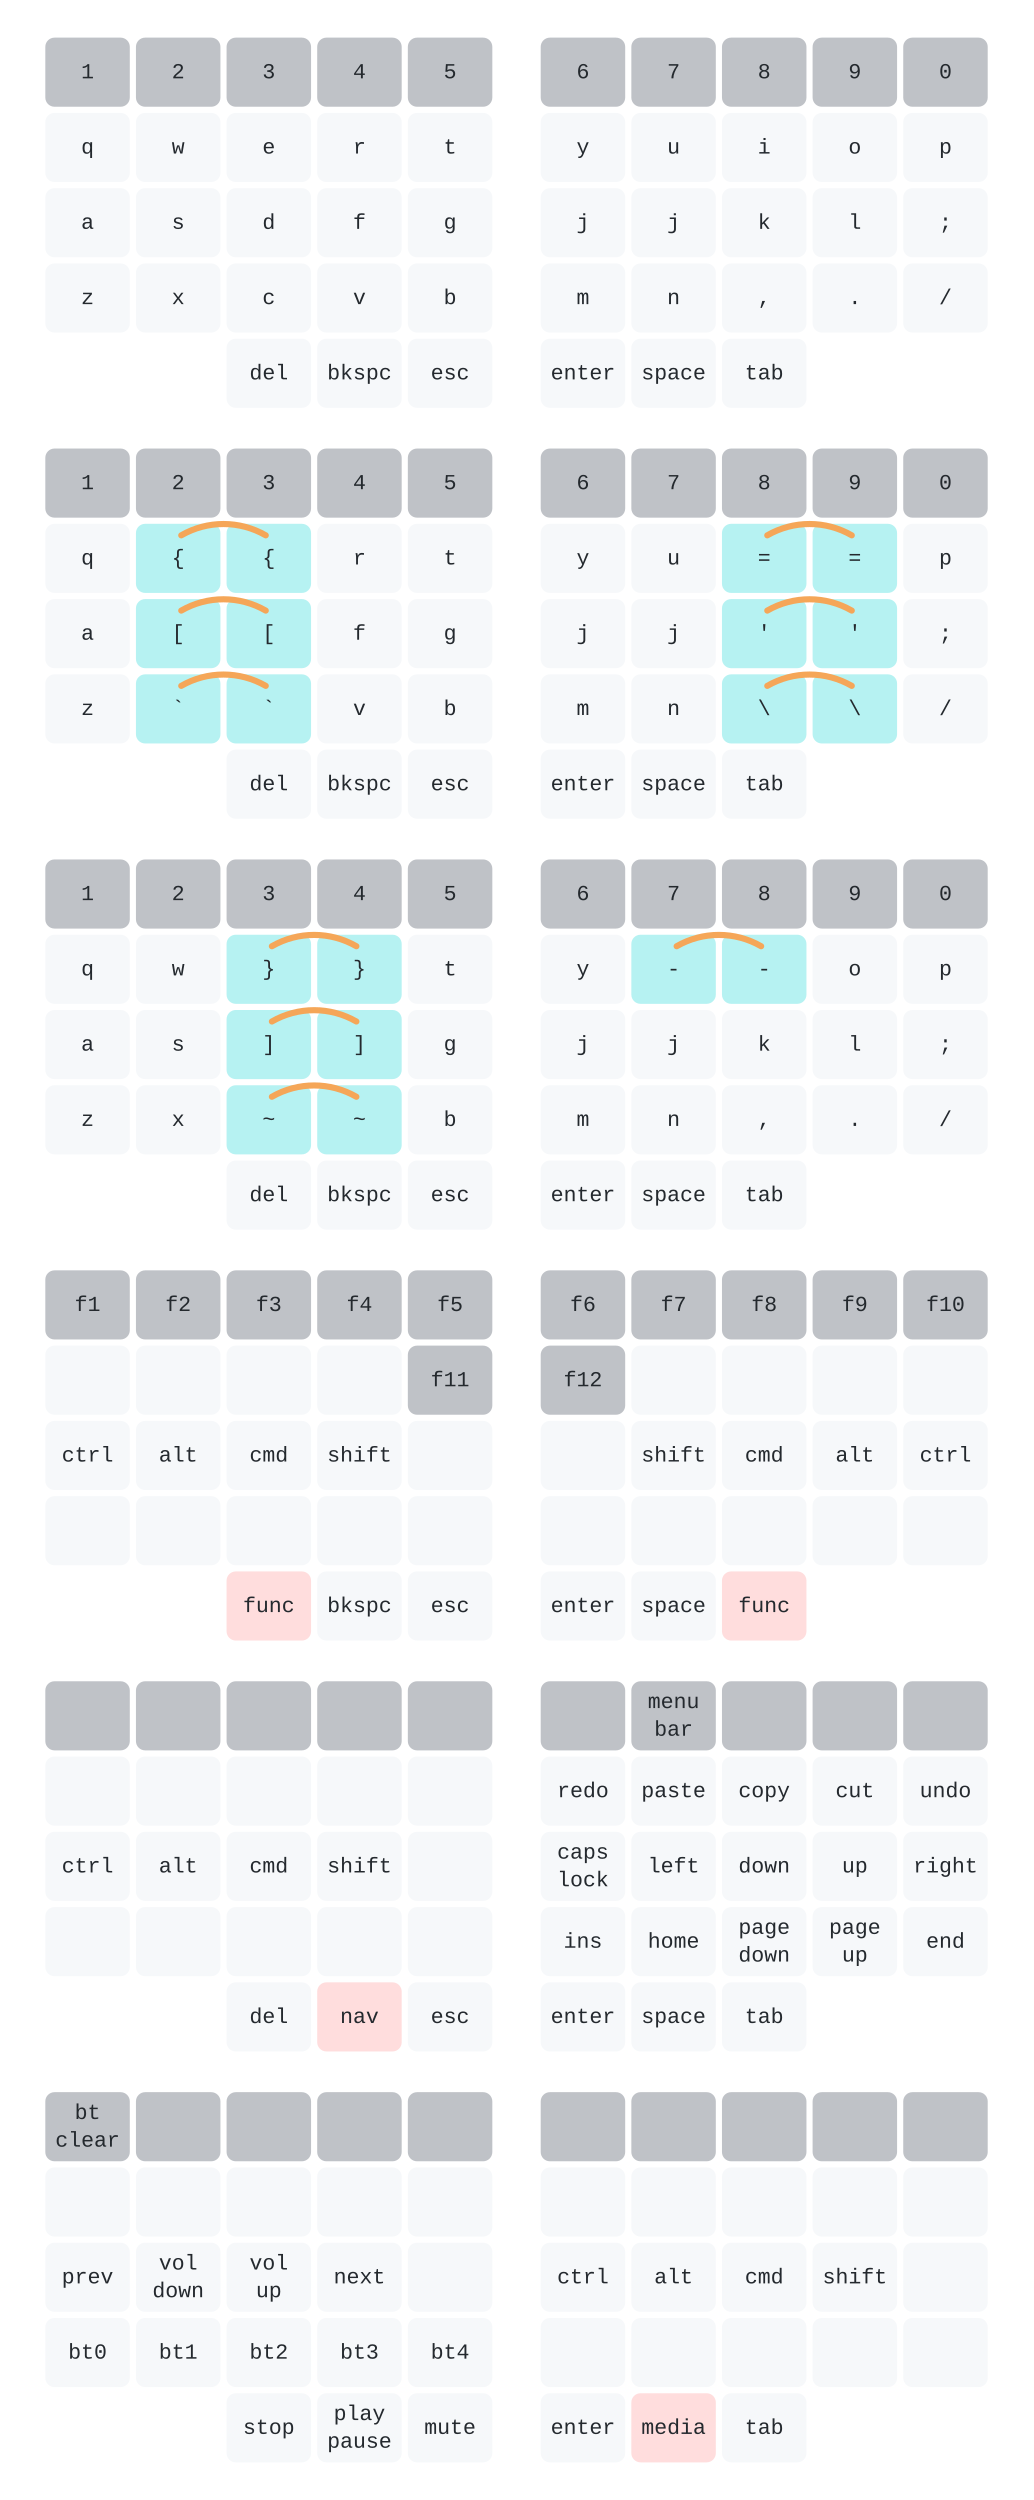
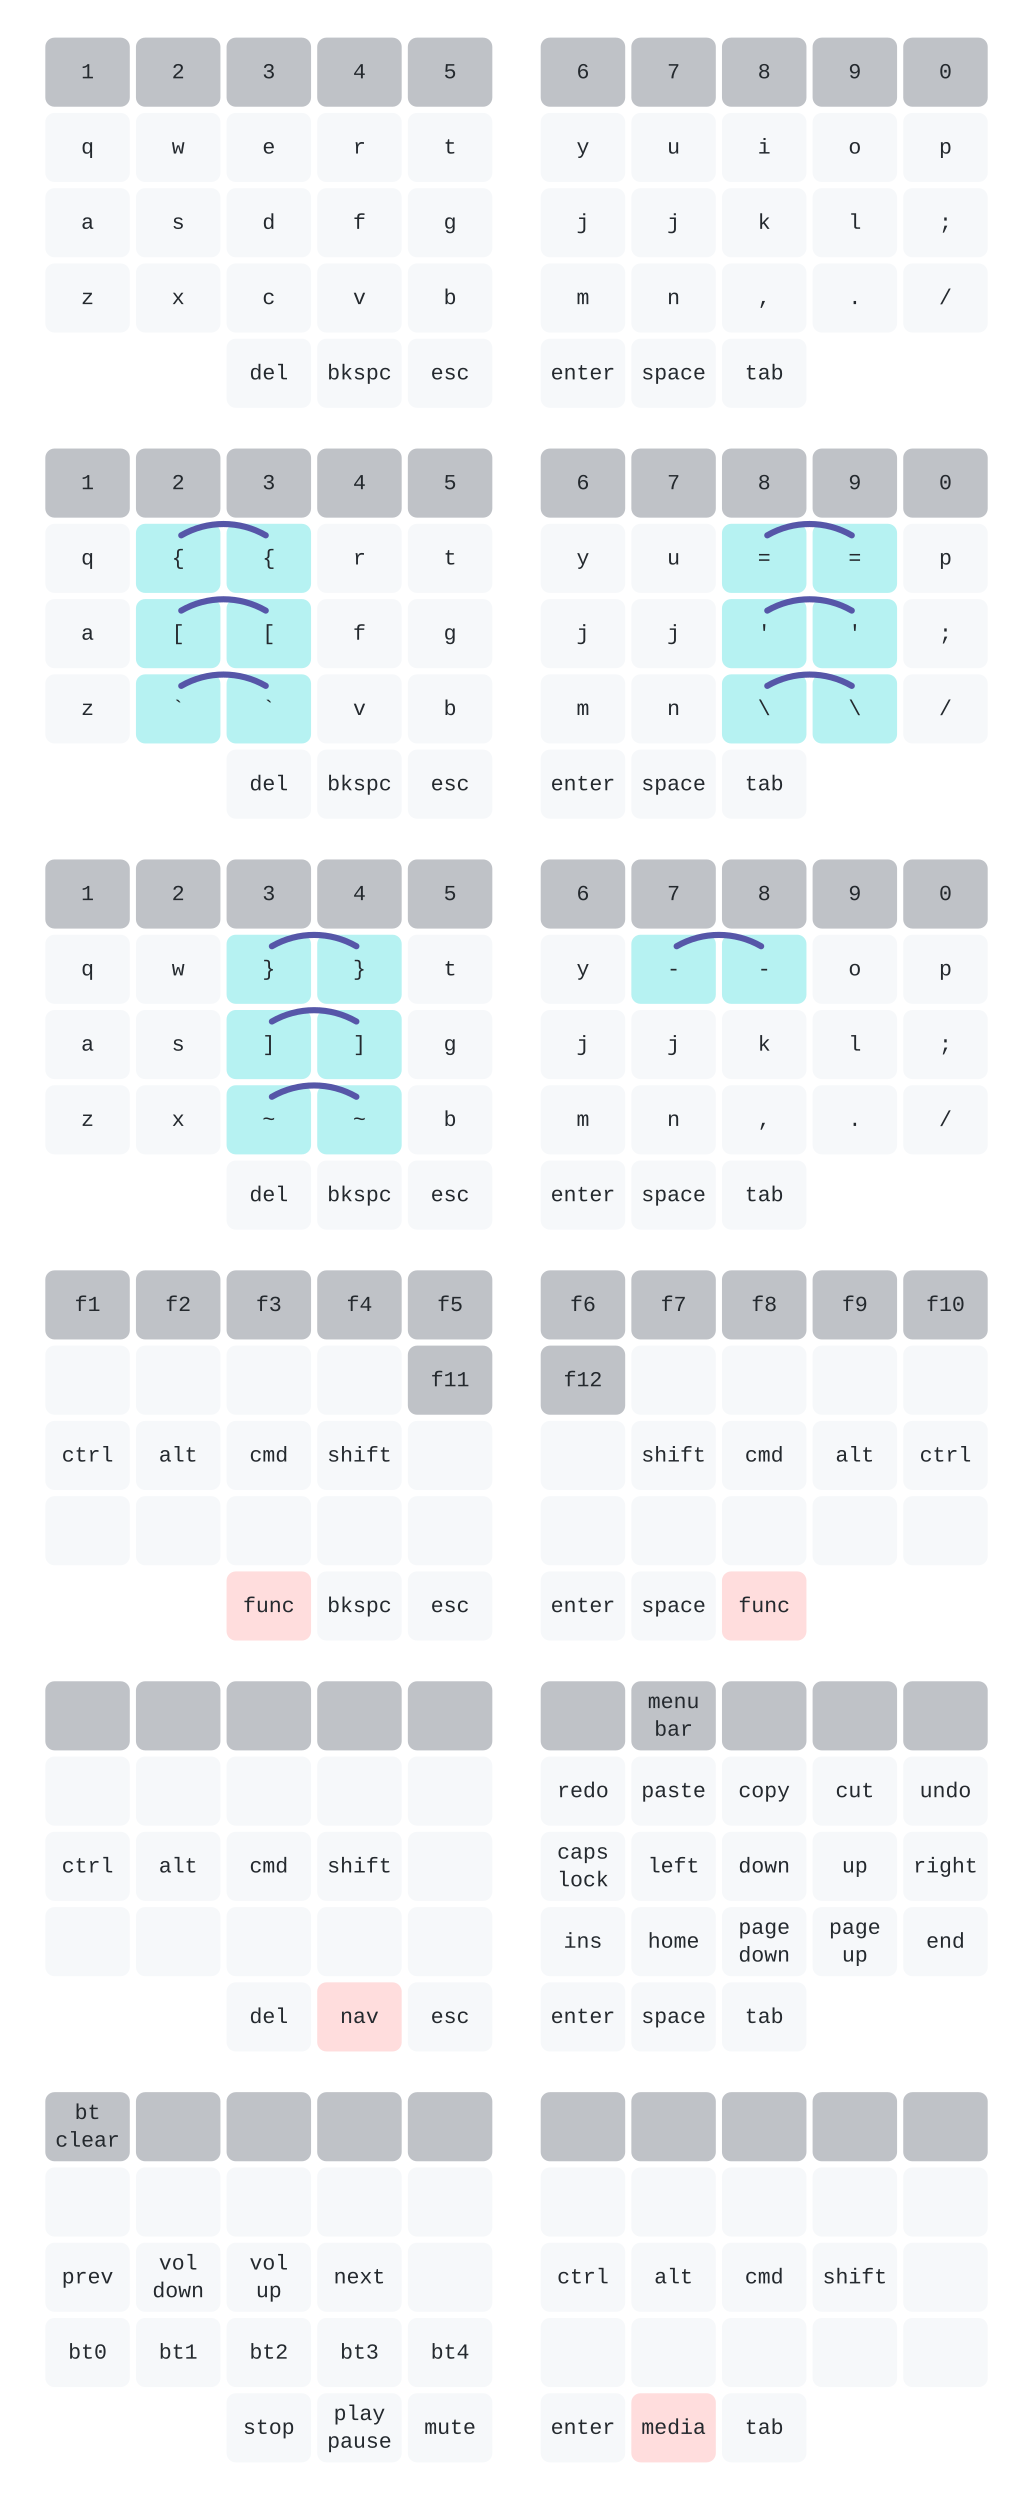
<svg xmlns="http://www.w3.org/2000/svg" width="672.5" height="1627.5" viewBox="0 0 672.5 1627.5">
  <style>
    svg {
        font-family: SFMono-Regular,Consolas,Liberation Mono,Menlo,monospace;
        font-size: 14px;
        font-kerning: normal;
        text-rendering: optimizeLegibility;
        fill: #24292e;
    }

    rect {
        fill: #f6f8fa;
    }

    .held {
        fill: #fdd;
    }

    .combo_hold {
        fill: #fdd;
    }

    .combo {
        fill: #B6F2F2;
    }
    
    .number{
        fill: #bfc2c7
    }
</style>
  <rect rx="6" ry="6" x="29.5" y="24.5" width="55" height="45" class="number" />
  <text text-anchor="middle" dominant-baseline="middle" x="57.0" y="47.0">1</text>
  <rect rx="6" ry="6" x="88.5" y="24.5" width="55" height="45" class="number" />
  <text text-anchor="middle" dominant-baseline="middle" x="116.0" y="47.0">2</text>
  <rect rx="6" ry="6" x="147.5" y="24.5" width="55" height="45" class="number" />
  <text text-anchor="middle" dominant-baseline="middle" x="175.0" y="47.0">3</text>
  <rect rx="6" ry="6" x="206.5" y="24.5" width="55" height="45" class="number" />
  <text text-anchor="middle" dominant-baseline="middle" x="234.0" y="47.0">4</text>
  <rect rx="6" ry="6" x="265.5" y="24.5" width="55" height="45" class="number" />
  <text text-anchor="middle" dominant-baseline="middle" x="293.0" y="47.0">5</text>
  <rect rx="6" ry="6" x="29.5" y="73.5" width="55" height="45" class="" />
  <text text-anchor="middle" dominant-baseline="middle" x="57.0" y="96.0">q</text>
  <rect rx="6" ry="6" x="88.5" y="73.5" width="55" height="45" class="" />
  <text text-anchor="middle" dominant-baseline="middle" x="116.0" y="96.0">w</text>
  <rect rx="6" ry="6" x="147.5" y="73.5" width="55" height="45" class="" />
  <text text-anchor="middle" dominant-baseline="middle" x="175.0" y="96.0">e</text>
  <rect rx="6" ry="6" x="206.5" y="73.5" width="55" height="45" class="" />
  <text text-anchor="middle" dominant-baseline="middle" x="234.0" y="96.0">r</text>
  <rect rx="6" ry="6" x="265.5" y="73.5" width="55" height="45" class="" />
  <text text-anchor="middle" dominant-baseline="middle" x="293.0" y="96.0">t</text>
  <rect rx="6" ry="6" x="29.5" y="122.5" width="55" height="45" class="" />
  <text text-anchor="middle" dominant-baseline="middle" x="57.0" y="145.0">a</text>
  <rect rx="6" ry="6" x="88.5" y="122.5" width="55" height="45" class="" />
  <text text-anchor="middle" dominant-baseline="middle" x="116.0" y="145.0">s</text>
  <rect rx="6" ry="6" x="147.5" y="122.5" width="55" height="45" class="" />
  <text text-anchor="middle" dominant-baseline="middle" x="175.0" y="145.0">d</text>
  <rect rx="6" ry="6" x="206.5" y="122.5" width="55" height="45" class="" />
  <text text-anchor="middle" dominant-baseline="middle" x="234.0" y="145.0">f</text>
  <rect rx="6" ry="6" x="265.5" y="122.5" width="55" height="45" class="" />
  <text text-anchor="middle" dominant-baseline="middle" x="293.0" y="145.0">g</text>
  <rect rx="6" ry="6" x="29.5" y="171.5" width="55" height="45" class="" />
  <text text-anchor="middle" dominant-baseline="middle" x="57.0" y="194.0">z</text>
  <rect rx="6" ry="6" x="88.5" y="171.5" width="55" height="45" class="" />
  <text text-anchor="middle" dominant-baseline="middle" x="116.0" y="194.0">x</text>
  <rect rx="6" ry="6" x="147.5" y="171.5" width="55" height="45" class="" />
  <text text-anchor="middle" dominant-baseline="middle" x="175.0" y="194.0">c</text>
  <rect rx="6" ry="6" x="206.5" y="171.5" width="55" height="45" class="" />
  <text text-anchor="middle" dominant-baseline="middle" x="234.0" y="194.0">v</text>
  <rect rx="6" ry="6" x="265.5" y="171.5" width="55" height="45" class="" />
  <text text-anchor="middle" dominant-baseline="middle" x="293.0" y="194.0">b</text>
  <rect rx="6" ry="6" x="352.0" y="24.5" width="55" height="45" class="number" />
  <text text-anchor="middle" dominant-baseline="middle" x="379.5" y="47.0">6</text>
  <rect rx="6" ry="6" x="411.0" y="24.5" width="55" height="45" class="number" />
  <text text-anchor="middle" dominant-baseline="middle" x="438.5" y="47.0">7</text>
  <rect rx="6" ry="6" x="470.0" y="24.5" width="55" height="45" class="number" />
  <text text-anchor="middle" dominant-baseline="middle" x="497.5" y="47.0">8</text>
  <rect rx="6" ry="6" x="529.0" y="24.5" width="55" height="45" class="number" />
  <text text-anchor="middle" dominant-baseline="middle" x="556.5" y="47.0">9</text>
  <rect rx="6" ry="6" x="588.0" y="24.5" width="55" height="45" class="number" />
  <text text-anchor="middle" dominant-baseline="middle" x="615.5" y="47.0">0</text>
  <rect rx="6" ry="6" x="352.0" y="73.5" width="55" height="45" class="" />
  <text text-anchor="middle" dominant-baseline="middle" x="379.5" y="96.0">y</text>
  <rect rx="6" ry="6" x="411.0" y="73.5" width="55" height="45" class="" />
  <text text-anchor="middle" dominant-baseline="middle" x="438.5" y="96.0">u</text>
  <rect rx="6" ry="6" x="470.0" y="73.5" width="55" height="45" class="" />
  <text text-anchor="middle" dominant-baseline="middle" x="497.5" y="96.0">i</text>
  <rect rx="6" ry="6" x="529.0" y="73.5" width="55" height="45" class="" />
  <text text-anchor="middle" dominant-baseline="middle" x="556.5" y="96.0">o</text>
  <rect rx="6" ry="6" x="588.0" y="73.5" width="55" height="45" class="" />
  <text text-anchor="middle" dominant-baseline="middle" x="615.5" y="96.0">p</text>
  <rect rx="6" ry="6" x="352.0" y="122.5" width="55" height="45" class="" />
  <text text-anchor="middle" dominant-baseline="middle" x="379.5" y="145.0">j</text>
  <rect rx="6" ry="6" x="411.0" y="122.5" width="55" height="45" class="" />
  <text text-anchor="middle" dominant-baseline="middle" x="438.5" y="145.0">j</text>
  <rect rx="6" ry="6" x="470.0" y="122.5" width="55" height="45" class="" />
  <text text-anchor="middle" dominant-baseline="middle" x="497.5" y="145.0">k</text>
  <rect rx="6" ry="6" x="529.0" y="122.5" width="55" height="45" class="" />
  <text text-anchor="middle" dominant-baseline="middle" x="556.5" y="145.0">l</text>
  <rect rx="6" ry="6" x="588.0" y="122.5" width="55" height="45" class="" />
  <text text-anchor="middle" dominant-baseline="middle" x="615.5" y="145.0">;</text>
  <rect rx="6" ry="6" x="352.0" y="171.5" width="55" height="45" class="" />
  <text text-anchor="middle" dominant-baseline="middle" x="379.5" y="194.0">m</text>
  <rect rx="6" ry="6" x="411.0" y="171.5" width="55" height="45" class="" />
  <text text-anchor="middle" dominant-baseline="middle" x="438.5" y="194.0">n</text>
  <rect rx="6" ry="6" x="470.0" y="171.5" width="55" height="45" class="" />
  <text text-anchor="middle" dominant-baseline="middle" x="497.5" y="194.0">,</text>
  <rect rx="6" ry="6" x="529.0" y="171.5" width="55" height="45" class="" />
  <text text-anchor="middle" dominant-baseline="middle" x="556.5" y="194.0">.</text>
  <rect rx="6" ry="6" x="588.0" y="171.5" width="55" height="45" class="" />
  <text text-anchor="middle" dominant-baseline="middle" x="615.5" y="194.0">/</text>
  <rect rx="6" ry="6" x="147.5" y="220.5" width="55" height="45" class="" />
  <text text-anchor="middle" dominant-baseline="middle" x="175.0" y="243.0">del</text>
  <rect rx="6" ry="6" x="206.5" y="220.5" width="55" height="45" class="" />
  <text text-anchor="middle" dominant-baseline="middle" x="234.0" y="243.0">bkspc</text>
  <rect rx="6" ry="6" x="265.5" y="220.5" width="55" height="45" class="" />
  <text text-anchor="middle" dominant-baseline="middle" x="293.0" y="243.0">esc</text>
  <rect rx="6" ry="6" x="352.0" y="220.5" width="55" height="45" class="" />
  <text text-anchor="middle" dominant-baseline="middle" x="379.5" y="243.0">enter</text>
  <rect rx="6" ry="6" x="411.0" y="220.5" width="55" height="45" class="" />
  <text text-anchor="middle" dominant-baseline="middle" x="438.5" y="243.0">space</text>
  <rect rx="6" ry="6" x="470.0" y="220.5" width="55" height="45" class="" />
  <text text-anchor="middle" dominant-baseline="middle" x="497.5" y="243.0">tab</text>
  <rect rx="6" ry="6" x="29.5" y="292.0" width="55" height="45" class="number" />
  <text text-anchor="middle" dominant-baseline="middle" x="57.0" y="314.5">1</text>
  <rect rx="6" ry="6" x="88.5" y="292.0" width="55" height="45" class="number" />
  <text text-anchor="middle" dominant-baseline="middle" x="116.0" y="314.5">2</text>
  <rect rx="6" ry="6" x="147.5" y="292.0" width="55" height="45" class="number" />
  <text text-anchor="middle" dominant-baseline="middle" x="175.0" y="314.5">3</text>
  <rect rx="6" ry="6" x="206.5" y="292.0" width="55" height="45" class="number" />
  <text text-anchor="middle" dominant-baseline="middle" x="234.0" y="314.5">4</text>
  <rect rx="6" ry="6" x="265.5" y="292.0" width="55" height="45" class="number" />
  <text text-anchor="middle" dominant-baseline="middle" x="293.0" y="314.5">5</text>
  <rect rx="6" ry="6" x="29.5" y="341.0" width="55" height="45" class="" />
  <text text-anchor="middle" dominant-baseline="middle" x="57.0" y="363.5">q</text>
  <rect rx="6" ry="6" x="88.5" y="341.0" width="55" height="45" class="combo" />
  <text text-anchor="middle" dominant-baseline="middle" x="116.0" y="363.5">{</text>
  <rect rx="6" ry="6" x="147.5" y="341.0" width="55" height="45" class="combo" />
  <text text-anchor="middle" dominant-baseline="middle" x="175.0" y="363.5">{</text>
-   <path fill="none" stroke="#f5a658" stroke-width="4" stroke-linecap="round" d="M173.0,348.5 A55,55 0,0,0 118.0,348.5" />
+   <path fill="none" stroke="#5656A8" stroke-width="4" stroke-linecap="round" d="M173.0,348.5 A55,55 0,0,0 118.0,348.5" />
  <rect rx="6" ry="6" x="206.5" y="341.0" width="55" height="45" class="" />
  <text text-anchor="middle" dominant-baseline="middle" x="234.0" y="363.5">r</text>
  <rect rx="6" ry="6" x="265.5" y="341.0" width="55" height="45" class="" />
  <text text-anchor="middle" dominant-baseline="middle" x="293.0" y="363.5">t</text>
  <rect rx="6" ry="6" x="29.5" y="390.0" width="55" height="45" class="" />
  <text text-anchor="middle" dominant-baseline="middle" x="57.0" y="412.5">a</text>
  <rect rx="6" ry="6" x="88.5" y="390.0" width="55" height="45" class="combo" />
  <text text-anchor="middle" dominant-baseline="middle" x="116.0" y="412.5">[</text>
  <rect rx="6" ry="6" x="147.5" y="390.0" width="55" height="45" class="combo" />
  <text text-anchor="middle" dominant-baseline="middle" x="175.0" y="412.5">[</text>
-   <path fill="none" stroke="#f5a658" stroke-width="4" stroke-linecap="round" d="M173.0,397.5 A55,55 0,0,0 118.0,397.5" />
+   <path fill="none" stroke="#5656A8" stroke-width="4" stroke-linecap="round" d="M173.0,397.5 A55,55 0,0,0 118.0,397.5" />
  <rect rx="6" ry="6" x="206.5" y="390.0" width="55" height="45" class="" />
  <text text-anchor="middle" dominant-baseline="middle" x="234.0" y="412.5">f</text>
  <rect rx="6" ry="6" x="265.5" y="390.0" width="55" height="45" class="" />
  <text text-anchor="middle" dominant-baseline="middle" x="293.0" y="412.5">g</text>
  <rect rx="6" ry="6" x="29.5" y="439.0" width="55" height="45" class="" />
  <text text-anchor="middle" dominant-baseline="middle" x="57.0" y="461.5">z</text>
  <rect rx="6" ry="6" x="88.5" y="439.0" width="55" height="45" class="combo" />
  <text text-anchor="middle" dominant-baseline="middle" x="116.0" y="461.5">`</text>
  <rect rx="6" ry="6" x="147.5" y="439.0" width="55" height="45" class="combo" />
  <text text-anchor="middle" dominant-baseline="middle" x="175.0" y="461.5">`</text>
-   <path fill="none" stroke="#f5a658" stroke-width="4" stroke-linecap="round" d="M173.0,446.5 A55,55 0,0,0 118.0,446.5" />
+   <path fill="none" stroke="#5656A8" stroke-width="4" stroke-linecap="round" d="M173.0,446.5 A55,55 0,0,0 118.0,446.5" />
  <rect rx="6" ry="6" x="206.5" y="439.0" width="55" height="45" class="" />
  <text text-anchor="middle" dominant-baseline="middle" x="234.0" y="461.5">v</text>
  <rect rx="6" ry="6" x="265.5" y="439.0" width="55" height="45" class="" />
  <text text-anchor="middle" dominant-baseline="middle" x="293.0" y="461.5">b</text>
  <rect rx="6" ry="6" x="352.0" y="292.0" width="55" height="45" class="number" />
  <text text-anchor="middle" dominant-baseline="middle" x="379.5" y="314.5">6</text>
  <rect rx="6" ry="6" x="411.0" y="292.0" width="55" height="45" class="number" />
  <text text-anchor="middle" dominant-baseline="middle" x="438.5" y="314.5">7</text>
  <rect rx="6" ry="6" x="470.0" y="292.0" width="55" height="45" class="number" />
  <text text-anchor="middle" dominant-baseline="middle" x="497.5" y="314.5">8</text>
  <rect rx="6" ry="6" x="529.0" y="292.0" width="55" height="45" class="number" />
  <text text-anchor="middle" dominant-baseline="middle" x="556.5" y="314.5">9</text>
  <rect rx="6" ry="6" x="588.0" y="292.0" width="55" height="45" class="number" />
  <text text-anchor="middle" dominant-baseline="middle" x="615.5" y="314.5">0</text>
  <rect rx="6" ry="6" x="352.0" y="341.0" width="55" height="45" class="" />
  <text text-anchor="middle" dominant-baseline="middle" x="379.5" y="363.5">y</text>
  <rect rx="6" ry="6" x="411.0" y="341.0" width="55" height="45" class="" />
  <text text-anchor="middle" dominant-baseline="middle" x="438.5" y="363.5">u</text>
  <rect rx="6" ry="6" x="470.0" y="341.0" width="55" height="45" class="combo" />
  <text text-anchor="middle" dominant-baseline="middle" x="497.5" y="363.5">=</text>
  <rect rx="6" ry="6" x="529.0" y="341.0" width="55" height="45" class="combo" />
  <text text-anchor="middle" dominant-baseline="middle" x="556.5" y="363.5">=</text>
-   <path fill="none" stroke="#f5a658" stroke-width="4" stroke-linecap="round" d="M554.5,348.5 A55,55 0,0,0 499.5,348.5" />
+   <path fill="none" stroke="#5656A8" stroke-width="4" stroke-linecap="round" d="M554.5,348.5 A55,55 0,0,0 499.5,348.5" />
  <rect rx="6" ry="6" x="588.0" y="341.0" width="55" height="45" class="" />
  <text text-anchor="middle" dominant-baseline="middle" x="615.5" y="363.5">p</text>
  <rect rx="6" ry="6" x="352.0" y="390.0" width="55" height="45" class="" />
  <text text-anchor="middle" dominant-baseline="middle" x="379.5" y="412.5">j</text>
  <rect rx="6" ry="6" x="411.0" y="390.0" width="55" height="45" class="" />
  <text text-anchor="middle" dominant-baseline="middle" x="438.5" y="412.5">j</text>
  <rect rx="6" ry="6" x="470.0" y="390.0" width="55" height="45" class="combo" />
  <text text-anchor="middle" dominant-baseline="middle" x="497.5" y="412.5">'</text>
  <rect rx="6" ry="6" x="529.0" y="390.0" width="55" height="45" class="combo" />
  <text text-anchor="middle" dominant-baseline="middle" x="556.5" y="412.5">'</text>
-   <path fill="none" stroke="#f5a658" stroke-width="4" stroke-linecap="round" d="M554.5,397.5 A55,55 0,0,0 499.5,397.5" />
+   <path fill="none" stroke="#5656A8" stroke-width="4" stroke-linecap="round" d="M554.5,397.5 A55,55 0,0,0 499.5,397.5" />
  <rect rx="6" ry="6" x="588.0" y="390.0" width="55" height="45" class="" />
  <text text-anchor="middle" dominant-baseline="middle" x="615.5" y="412.5">;</text>
  <rect rx="6" ry="6" x="352.0" y="439.0" width="55" height="45" class="" />
  <text text-anchor="middle" dominant-baseline="middle" x="379.5" y="461.5">m</text>
  <rect rx="6" ry="6" x="411.0" y="439.0" width="55" height="45" class="" />
  <text text-anchor="middle" dominant-baseline="middle" x="438.5" y="461.5">n</text>
  <rect rx="6" ry="6" x="470.0" y="439.0" width="55" height="45" class="combo" />
  <text text-anchor="middle" dominant-baseline="middle" x="497.5" y="461.5">\</text>
  <rect rx="6" ry="6" x="529.0" y="439.0" width="55" height="45" class="combo" />
  <text text-anchor="middle" dominant-baseline="middle" x="556.5" y="461.5">\</text>
-   <path fill="none" stroke="#f5a658" stroke-width="4" stroke-linecap="round" d="M554.5,446.5 A55,55 0,0,0 499.5,446.5" />
+   <path fill="none" stroke="#5656A8" stroke-width="4" stroke-linecap="round" d="M554.5,446.5 A55,55 0,0,0 499.5,446.5" />
  <rect rx="6" ry="6" x="588.0" y="439.0" width="55" height="45" class="" />
  <text text-anchor="middle" dominant-baseline="middle" x="615.5" y="461.5">/</text>
  <rect rx="6" ry="6" x="147.5" y="488.0" width="55" height="45" class="" />
  <text text-anchor="middle" dominant-baseline="middle" x="175.0" y="510.5">del</text>
  <rect rx="6" ry="6" x="206.5" y="488.0" width="55" height="45" class="" />
  <text text-anchor="middle" dominant-baseline="middle" x="234.0" y="510.5">bkspc</text>
  <rect rx="6" ry="6" x="265.5" y="488.0" width="55" height="45" class="" />
  <text text-anchor="middle" dominant-baseline="middle" x="293.0" y="510.5">esc</text>
  <rect rx="6" ry="6" x="352.0" y="488.0" width="55" height="45" class="" />
  <text text-anchor="middle" dominant-baseline="middle" x="379.5" y="510.5">enter</text>
  <rect rx="6" ry="6" x="411.0" y="488.0" width="55" height="45" class="" />
  <text text-anchor="middle" dominant-baseline="middle" x="438.5" y="510.5">space</text>
  <rect rx="6" ry="6" x="470.0" y="488.0" width="55" height="45" class="" />
  <text text-anchor="middle" dominant-baseline="middle" x="497.5" y="510.5">tab</text>
  <rect rx="6" ry="6" x="29.5" y="559.5" width="55" height="45" class="number" />
  <text text-anchor="middle" dominant-baseline="middle" x="57.0" y="582.0">1</text>
  <rect rx="6" ry="6" x="88.5" y="559.5" width="55" height="45" class="number" />
  <text text-anchor="middle" dominant-baseline="middle" x="116.0" y="582.0">2</text>
  <rect rx="6" ry="6" x="147.5" y="559.5" width="55" height="45" class="number" />
  <text text-anchor="middle" dominant-baseline="middle" x="175.0" y="582.0">3</text>
  <rect rx="6" ry="6" x="206.5" y="559.5" width="55" height="45" class="number" />
  <text text-anchor="middle" dominant-baseline="middle" x="234.0" y="582.0">4</text>
  <rect rx="6" ry="6" x="265.5" y="559.5" width="55" height="45" class="number" />
  <text text-anchor="middle" dominant-baseline="middle" x="293.0" y="582.0">5</text>
  <rect rx="6" ry="6" x="29.5" y="608.5" width="55" height="45" class="" />
  <text text-anchor="middle" dominant-baseline="middle" x="57.0" y="631.0">q</text>
  <rect rx="6" ry="6" x="88.5" y="608.5" width="55" height="45" class="" />
  <text text-anchor="middle" dominant-baseline="middle" x="116.0" y="631.0">w</text>
  <rect rx="6" ry="6" x="147.5" y="608.5" width="55" height="45" class="combo" />
  <text text-anchor="middle" dominant-baseline="middle" x="175.0" y="631.0">}</text>
  <rect rx="6" ry="6" x="206.5" y="608.5" width="55" height="45" class="combo" />
  <text text-anchor="middle" dominant-baseline="middle" x="234.0" y="631.0">}</text>
-   <path fill="none" stroke="#f5a658" stroke-width="4" stroke-linecap="round" d="M232.0,616.0 A55,55 0,0,0 177.0,616.0" />
+   <path fill="none" stroke="#5656A8" stroke-width="4" stroke-linecap="round" d="M232.0,616.0 A55,55 0,0,0 177.0,616.0" />
  <rect rx="6" ry="6" x="265.5" y="608.5" width="55" height="45" class="" />
  <text text-anchor="middle" dominant-baseline="middle" x="293.0" y="631.0">t</text>
  <rect rx="6" ry="6" x="29.5" y="657.5" width="55" height="45" class="" />
  <text text-anchor="middle" dominant-baseline="middle" x="57.0" y="680.0">a</text>
  <rect rx="6" ry="6" x="88.5" y="657.5" width="55" height="45" class="" />
  <text text-anchor="middle" dominant-baseline="middle" x="116.0" y="680.0">s</text>
  <rect rx="6" ry="6" x="147.5" y="657.5" width="55" height="45" class="combo" />
  <text text-anchor="middle" dominant-baseline="middle" x="175.0" y="680.0">]</text>
  <rect rx="6" ry="6" x="206.5" y="657.5" width="55" height="45" class="combo" />
  <text text-anchor="middle" dominant-baseline="middle" x="234.0" y="680.0">]</text>
-   <path fill="none" stroke="#f5a658" stroke-width="4" stroke-linecap="round" d="M232.0,665.0 A55,55 0,0,0 177.0,665.0" />
+   <path fill="none" stroke="#5656A8" stroke-width="4" stroke-linecap="round" d="M232.0,665.0 A55,55 0,0,0 177.0,665.0" />
  <rect rx="6" ry="6" x="265.5" y="657.5" width="55" height="45" class="" />
  <text text-anchor="middle" dominant-baseline="middle" x="293.0" y="680.0">g</text>
  <rect rx="6" ry="6" x="29.5" y="706.5" width="55" height="45" class="" />
  <text text-anchor="middle" dominant-baseline="middle" x="57.0" y="729.0">z</text>
  <rect rx="6" ry="6" x="88.5" y="706.5" width="55" height="45" class="" />
  <text text-anchor="middle" dominant-baseline="middle" x="116.0" y="729.0">x</text>
  <rect rx="6" ry="6" x="147.5" y="706.5" width="55" height="45" class="combo" />
  <text text-anchor="middle" dominant-baseline="middle" x="175.0" y="729.0">~</text>
  <rect rx="6" ry="6" x="206.5" y="706.5" width="55" height="45" class="combo" />
  <text text-anchor="middle" dominant-baseline="middle" x="234.0" y="729.0">~</text>
-   <path fill="none" stroke="#f5a658" stroke-width="4" stroke-linecap="round" d="M232.0,714.0 A55,55 0,0,0 177.0,714.0" />
+   <path fill="none" stroke="#5656A8" stroke-width="4" stroke-linecap="round" d="M232.0,714.0 A55,55 0,0,0 177.0,714.0" />
  <rect rx="6" ry="6" x="265.5" y="706.5" width="55" height="45" class="" />
  <text text-anchor="middle" dominant-baseline="middle" x="293.0" y="729.0">b</text>
  <rect rx="6" ry="6" x="352.0" y="559.5" width="55" height="45" class="number" />
  <text text-anchor="middle" dominant-baseline="middle" x="379.5" y="582.0">6</text>
  <rect rx="6" ry="6" x="411.0" y="559.5" width="55" height="45" class="number" />
  <text text-anchor="middle" dominant-baseline="middle" x="438.5" y="582.0">7</text>
  <rect rx="6" ry="6" x="470.0" y="559.5" width="55" height="45" class="number" />
  <text text-anchor="middle" dominant-baseline="middle" x="497.5" y="582.0">8</text>
  <rect rx="6" ry="6" x="529.0" y="559.5" width="55" height="45" class="number" />
  <text text-anchor="middle" dominant-baseline="middle" x="556.5" y="582.0">9</text>
  <rect rx="6" ry="6" x="588.0" y="559.5" width="55" height="45" class="number" />
  <text text-anchor="middle" dominant-baseline="middle" x="615.5" y="582.0">0</text>
  <rect rx="6" ry="6" x="352.0" y="608.5" width="55" height="45" class="" />
  <text text-anchor="middle" dominant-baseline="middle" x="379.5" y="631.0">y</text>
  <rect rx="6" ry="6" x="411.0" y="608.5" width="55" height="45" class="combo" />
  <text text-anchor="middle" dominant-baseline="middle" x="438.5" y="631.0">-</text>
  <rect rx="6" ry="6" x="470.0" y="608.5" width="55" height="45" class="combo" />
  <text text-anchor="middle" dominant-baseline="middle" x="497.5" y="631.0">-</text>
-   <path fill="none" stroke="#f5a658" stroke-width="4" stroke-linecap="round" d="M495.5,616.0 A55,55 0,0,0 440.5,616.0" />
+   <path fill="none" stroke="#5656A8" stroke-width="4" stroke-linecap="round" d="M495.5,616.0 A55,55 0,0,0 440.5,616.0" />
  <rect rx="6" ry="6" x="529.0" y="608.5" width="55" height="45" class="" />
  <text text-anchor="middle" dominant-baseline="middle" x="556.5" y="631.0">o</text>
  <rect rx="6" ry="6" x="588.0" y="608.5" width="55" height="45" class="" />
  <text text-anchor="middle" dominant-baseline="middle" x="615.5" y="631.0">p</text>
  <rect rx="6" ry="6" x="352.0" y="657.5" width="55" height="45" class="" />
  <text text-anchor="middle" dominant-baseline="middle" x="379.5" y="680.0">j</text>
  <rect rx="6" ry="6" x="411.0" y="657.5" width="55" height="45" class="" />
  <text text-anchor="middle" dominant-baseline="middle" x="438.5" y="680.0">j</text>
  <rect rx="6" ry="6" x="470.0" y="657.5" width="55" height="45" class="" />
  <text text-anchor="middle" dominant-baseline="middle" x="497.5" y="680.0">k</text>
  <rect rx="6" ry="6" x="529.0" y="657.5" width="55" height="45" class="" />
  <text text-anchor="middle" dominant-baseline="middle" x="556.5" y="680.0">l</text>
  <rect rx="6" ry="6" x="588.0" y="657.5" width="55" height="45" class="" />
  <text text-anchor="middle" dominant-baseline="middle" x="615.5" y="680.0">;</text>
  <rect rx="6" ry="6" x="352.0" y="706.5" width="55" height="45" class="" />
  <text text-anchor="middle" dominant-baseline="middle" x="379.5" y="729.0">m</text>
  <rect rx="6" ry="6" x="411.0" y="706.5" width="55" height="45" class="" />
  <text text-anchor="middle" dominant-baseline="middle" x="438.5" y="729.0">n</text>
  <rect rx="6" ry="6" x="470.0" y="706.5" width="55" height="45" class="" />
  <text text-anchor="middle" dominant-baseline="middle" x="497.5" y="729.0">,</text>
  <rect rx="6" ry="6" x="529.0" y="706.5" width="55" height="45" class="" />
  <text text-anchor="middle" dominant-baseline="middle" x="556.5" y="729.0">.</text>
  <rect rx="6" ry="6" x="588.0" y="706.5" width="55" height="45" class="" />
  <text text-anchor="middle" dominant-baseline="middle" x="615.5" y="729.0">/</text>
  <rect rx="6" ry="6" x="147.5" y="755.5" width="55" height="45" class="" />
  <text text-anchor="middle" dominant-baseline="middle" x="175.0" y="778.0">del</text>
  <rect rx="6" ry="6" x="206.5" y="755.5" width="55" height="45" class="" />
  <text text-anchor="middle" dominant-baseline="middle" x="234.0" y="778.0">bkspc</text>
  <rect rx="6" ry="6" x="265.5" y="755.5" width="55" height="45" class="" />
  <text text-anchor="middle" dominant-baseline="middle" x="293.0" y="778.0">esc</text>
  <rect rx="6" ry="6" x="352.0" y="755.5" width="55" height="45" class="" />
  <text text-anchor="middle" dominant-baseline="middle" x="379.5" y="778.0">enter</text>
  <rect rx="6" ry="6" x="411.0" y="755.5" width="55" height="45" class="" />
  <text text-anchor="middle" dominant-baseline="middle" x="438.5" y="778.0">space</text>
  <rect rx="6" ry="6" x="470.0" y="755.5" width="55" height="45" class="" />
  <text text-anchor="middle" dominant-baseline="middle" x="497.5" y="778.0">tab</text>
  <rect rx="6" ry="6" x="29.5" y="827.0" width="55" height="45" class="number" />
  <text text-anchor="middle" dominant-baseline="middle" x="57.0" y="849.5">f1</text>
  <rect rx="6" ry="6" x="88.5" y="827.0" width="55" height="45" class="number" />
  <text text-anchor="middle" dominant-baseline="middle" x="116.0" y="849.5">f2</text>
  <rect rx="6" ry="6" x="147.5" y="827.0" width="55" height="45" class="number" />
  <text text-anchor="middle" dominant-baseline="middle" x="175.0" y="849.5">f3</text>
  <rect rx="6" ry="6" x="206.5" y="827.0" width="55" height="45" class="number" />
  <text text-anchor="middle" dominant-baseline="middle" x="234.0" y="849.5">f4</text>
  <rect rx="6" ry="6" x="265.5" y="827.0" width="55" height="45" class="number" />
  <text text-anchor="middle" dominant-baseline="middle" x="293.0" y="849.5">f5</text>
  <rect rx="6" ry="6" x="29.5" y="876.0" width="55" height="45" class="" />
  <rect rx="6" ry="6" x="88.5" y="876.0" width="55" height="45" class="" />
  <rect rx="6" ry="6" x="147.5" y="876.0" width="55" height="45" class="" />
  <rect rx="6" ry="6" x="206.5" y="876.0" width="55" height="45" class="" />
  <rect rx="6" ry="6" x="265.5" y="876.0" width="55" height="45" class="number" />
  <text text-anchor="middle" dominant-baseline="middle" x="293.0" y="898.5">f11</text>
  <rect rx="6" ry="6" x="29.5" y="925.0" width="55" height="45" class="" />
  <text text-anchor="middle" dominant-baseline="middle" x="57.0" y="947.5">ctrl</text>
  <rect rx="6" ry="6" x="88.5" y="925.0" width="55" height="45" class="" />
  <text text-anchor="middle" dominant-baseline="middle" x="116.0" y="947.5">alt</text>
  <rect rx="6" ry="6" x="147.5" y="925.0" width="55" height="45" class="" />
  <text text-anchor="middle" dominant-baseline="middle" x="175.0" y="947.5">cmd</text>
  <rect rx="6" ry="6" x="206.5" y="925.0" width="55" height="45" class="" />
  <text text-anchor="middle" dominant-baseline="middle" x="234.0" y="947.5">shift</text>
  <rect rx="6" ry="6" x="265.5" y="925.0" width="55" height="45" class="" />
  <rect rx="6" ry="6" x="29.5" y="974.0" width="55" height="45" class="" />
  <rect rx="6" ry="6" x="88.5" y="974.0" width="55" height="45" class="" />
  <rect rx="6" ry="6" x="147.5" y="974.0" width="55" height="45" class="" />
  <rect rx="6" ry="6" x="206.5" y="974.0" width="55" height="45" class="" />
  <rect rx="6" ry="6" x="265.5" y="974.0" width="55" height="45" class="" />
  <rect rx="6" ry="6" x="352.0" y="827.0" width="55" height="45" class="number" />
  <text text-anchor="middle" dominant-baseline="middle" x="379.5" y="849.5">f6</text>
  <rect rx="6" ry="6" x="411.0" y="827.0" width="55" height="45" class="number" />
  <text text-anchor="middle" dominant-baseline="middle" x="438.5" y="849.5">f7</text>
  <rect rx="6" ry="6" x="470.0" y="827.0" width="55" height="45" class="number" />
  <text text-anchor="middle" dominant-baseline="middle" x="497.5" y="849.5">f8</text>
  <rect rx="6" ry="6" x="529.0" y="827.0" width="55" height="45" class="number" />
  <text text-anchor="middle" dominant-baseline="middle" x="556.5" y="849.5">f9</text>
  <rect rx="6" ry="6" x="588.0" y="827.0" width="55" height="45" class="number" />
  <text text-anchor="middle" dominant-baseline="middle" x="615.5" y="849.5">f10</text>
  <rect rx="6" ry="6" x="352.0" y="876.0" width="55" height="45" class="number" />
  <text text-anchor="middle" dominant-baseline="middle" x="379.5" y="898.5">f12</text>
  <rect rx="6" ry="6" x="411.0" y="876.0" width="55" height="45" class="" />
  <rect rx="6" ry="6" x="470.0" y="876.0" width="55" height="45" class="" />
  <rect rx="6" ry="6" x="529.0" y="876.0" width="55" height="45" class="" />
  <rect rx="6" ry="6" x="588.0" y="876.0" width="55" height="45" class="" />
  <rect rx="6" ry="6" x="352.0" y="925.0" width="55" height="45" class="" />
  <rect rx="6" ry="6" x="411.0" y="925.0" width="55" height="45" class="" />
  <text text-anchor="middle" dominant-baseline="middle" x="438.5" y="947.5">shift</text>
  <rect rx="6" ry="6" x="470.0" y="925.0" width="55" height="45" class="" />
  <text text-anchor="middle" dominant-baseline="middle" x="497.5" y="947.5">cmd</text>
  <rect rx="6" ry="6" x="529.0" y="925.0" width="55" height="45" class="" />
  <text text-anchor="middle" dominant-baseline="middle" x="556.5" y="947.5">alt</text>
  <rect rx="6" ry="6" x="588.0" y="925.0" width="55" height="45" class="" />
  <text text-anchor="middle" dominant-baseline="middle" x="615.5" y="947.5">ctrl</text>
  <rect rx="6" ry="6" x="352.0" y="974.0" width="55" height="45" class="" />
  <rect rx="6" ry="6" x="411.0" y="974.0" width="55" height="45" class="" />
  <rect rx="6" ry="6" x="470.0" y="974.0" width="55" height="45" class="" />
  <rect rx="6" ry="6" x="529.0" y="974.0" width="55" height="45" class="" />
  <rect rx="6" ry="6" x="588.0" y="974.0" width="55" height="45" class="" />
  <rect rx="6" ry="6" x="147.5" y="1023.0" width="55" height="45" class="held" />
  <text text-anchor="middle" dominant-baseline="middle" x="175.0" y="1045.5">func</text>
  <rect rx="6" ry="6" x="206.5" y="1023.0" width="55" height="45" class="" />
  <text text-anchor="middle" dominant-baseline="middle" x="234.0" y="1045.5">bkspc</text>
  <rect rx="6" ry="6" x="265.5" y="1023.0" width="55" height="45" class="" />
  <text text-anchor="middle" dominant-baseline="middle" x="293.0" y="1045.5">esc</text>
  <rect rx="6" ry="6" x="352.0" y="1023.0" width="55" height="45" class="" />
  <text text-anchor="middle" dominant-baseline="middle" x="379.5" y="1045.5">enter</text>
  <rect rx="6" ry="6" x="411.0" y="1023.0" width="55" height="45" class="" />
  <text text-anchor="middle" dominant-baseline="middle" x="438.5" y="1045.5">space</text>
  <rect rx="6" ry="6" x="470.0" y="1023.0" width="55" height="45" class="held" />
  <text text-anchor="middle" dominant-baseline="middle" x="497.5" y="1045.5">func</text>
  <rect rx="6" ry="6" x="29.5" y="1094.5" width="55" height="45" class="number" />
  <rect rx="6" ry="6" x="88.5" y="1094.5" width="55" height="45" class="number" />
  <rect rx="6" ry="6" x="147.5" y="1094.5" width="55" height="45" class="number" />
  <rect rx="6" ry="6" x="206.5" y="1094.5" width="55" height="45" class="number" />
  <rect rx="6" ry="6" x="265.5" y="1094.5" width="55" height="45" class="number" />
  <rect rx="6" ry="6" x="29.5" y="1143.5" width="55" height="45" class="" />
  <rect rx="6" ry="6" x="88.5" y="1143.5" width="55" height="45" class="" />
  <rect rx="6" ry="6" x="147.5" y="1143.5" width="55" height="45" class="" />
  <rect rx="6" ry="6" x="206.5" y="1143.5" width="55" height="45" class="" />
  <rect rx="6" ry="6" x="265.5" y="1143.5" width="55" height="45" class="" />
  <rect rx="6" ry="6" x="29.5" y="1192.5" width="55" height="45" class="" />
  <text text-anchor="middle" dominant-baseline="middle" x="57.0" y="1215.0">ctrl</text>
  <rect rx="6" ry="6" x="88.5" y="1192.5" width="55" height="45" class="" />
  <text text-anchor="middle" dominant-baseline="middle" x="116.0" y="1215.0">alt</text>
  <rect rx="6" ry="6" x="147.5" y="1192.5" width="55" height="45" class="" />
  <text text-anchor="middle" dominant-baseline="middle" x="175.0" y="1215.0">cmd</text>
  <rect rx="6" ry="6" x="206.5" y="1192.5" width="55" height="45" class="" />
  <text text-anchor="middle" dominant-baseline="middle" x="234.0" y="1215.0">shift</text>
  <rect rx="6" ry="6" x="265.5" y="1192.5" width="55" height="45" class="" />
  <rect rx="6" ry="6" x="29.5" y="1241.5" width="55" height="45" class="" />
  <rect rx="6" ry="6" x="88.5" y="1241.5" width="55" height="45" class="" />
  <rect rx="6" ry="6" x="147.5" y="1241.5" width="55" height="45" class="" />
  <rect rx="6" ry="6" x="206.5" y="1241.5" width="55" height="45" class="" />
  <rect rx="6" ry="6" x="265.5" y="1241.5" width="55" height="45" class="" />
  <rect rx="6" ry="6" x="352.0" y="1094.5" width="55" height="45" class="number" />
  <rect rx="6" ry="6" x="411.0" y="1094.5" width="55" height="45" class="number" />
  <text text-anchor="middle" dominant-baseline="middle" x="438.5" y="1108.0">menu</text>
  <text text-anchor="middle" dominant-baseline="middle" x="438.5" y="1126.0">bar</text>
  <rect rx="6" ry="6" x="470.0" y="1094.5" width="55" height="45" class="number" />
  <rect rx="6" ry="6" x="529.0" y="1094.5" width="55" height="45" class="number" />
  <rect rx="6" ry="6" x="588.0" y="1094.5" width="55" height="45" class="number" />
  <rect rx="6" ry="6" x="352.0" y="1143.5" width="55" height="45" class="" />
  <text text-anchor="middle" dominant-baseline="middle" x="379.5" y="1166.0">redo</text>
  <rect rx="6" ry="6" x="411.0" y="1143.5" width="55" height="45" class="" />
  <text text-anchor="middle" dominant-baseline="middle" x="438.5" y="1166.0">paste</text>
  <rect rx="6" ry="6" x="470.0" y="1143.5" width="55" height="45" class="" />
  <text text-anchor="middle" dominant-baseline="middle" x="497.5" y="1166.0">copy</text>
  <rect rx="6" ry="6" x="529.0" y="1143.5" width="55" height="45" class="" />
  <text text-anchor="middle" dominant-baseline="middle" x="556.5" y="1166.0">cut</text>
  <rect rx="6" ry="6" x="588.0" y="1143.5" width="55" height="45" class="" />
  <text text-anchor="middle" dominant-baseline="middle" x="615.5" y="1166.0">undo</text>
  <rect rx="6" ry="6" x="352.0" y="1192.5" width="55" height="45" class="" />
  <text text-anchor="middle" dominant-baseline="middle" x="379.5" y="1206.0">caps</text>
  <text text-anchor="middle" dominant-baseline="middle" x="379.5" y="1224.0">lock</text>
  <rect rx="6" ry="6" x="411.0" y="1192.5" width="55" height="45" class="" />
  <text text-anchor="middle" dominant-baseline="middle" x="438.5" y="1215.0">left</text>
  <rect rx="6" ry="6" x="470.0" y="1192.5" width="55" height="45" class="" />
  <text text-anchor="middle" dominant-baseline="middle" x="497.5" y="1215.0">down</text>
  <rect rx="6" ry="6" x="529.0" y="1192.5" width="55" height="45" class="" />
  <text text-anchor="middle" dominant-baseline="middle" x="556.5" y="1215.0">up</text>
  <rect rx="6" ry="6" x="588.0" y="1192.5" width="55" height="45" class="" />
  <text text-anchor="middle" dominant-baseline="middle" x="615.5" y="1215.0">right</text>
  <rect rx="6" ry="6" x="352.0" y="1241.5" width="55" height="45" class="" />
  <text text-anchor="middle" dominant-baseline="middle" x="379.5" y="1264.0">ins</text>
  <rect rx="6" ry="6" x="411.0" y="1241.5" width="55" height="45" class="" />
  <text text-anchor="middle" dominant-baseline="middle" x="438.5" y="1264.0">home</text>
  <rect rx="6" ry="6" x="470.0" y="1241.5" width="55" height="45" class="" />
  <text text-anchor="middle" dominant-baseline="middle" x="497.5" y="1255.0">page</text>
  <text text-anchor="middle" dominant-baseline="middle" x="497.5" y="1273.0">down</text>
  <rect rx="6" ry="6" x="529.0" y="1241.5" width="55" height="45" class="" />
  <text text-anchor="middle" dominant-baseline="middle" x="556.5" y="1255.0">page</text>
  <text text-anchor="middle" dominant-baseline="middle" x="556.5" y="1273.0">up</text>
  <rect rx="6" ry="6" x="588.0" y="1241.5" width="55" height="45" class="" />
  <text text-anchor="middle" dominant-baseline="middle" x="615.5" y="1264.0">end</text>
  <rect rx="6" ry="6" x="147.5" y="1290.5" width="55" height="45" class="" />
  <text text-anchor="middle" dominant-baseline="middle" x="175.0" y="1313.0">del</text>
  <rect rx="6" ry="6" x="206.5" y="1290.5" width="55" height="45" class="held" />
  <text text-anchor="middle" dominant-baseline="middle" x="234.0" y="1313.0">nav</text>
  <rect rx="6" ry="6" x="265.5" y="1290.5" width="55" height="45" class="" />
  <text text-anchor="middle" dominant-baseline="middle" x="293.0" y="1313.0">esc</text>
  <rect rx="6" ry="6" x="352.0" y="1290.5" width="55" height="45" class="" />
  <text text-anchor="middle" dominant-baseline="middle" x="379.5" y="1313.0">enter</text>
  <rect rx="6" ry="6" x="411.0" y="1290.5" width="55" height="45" class="" />
  <text text-anchor="middle" dominant-baseline="middle" x="438.5" y="1313.0">space</text>
  <rect rx="6" ry="6" x="470.0" y="1290.5" width="55" height="45" class="" />
  <text text-anchor="middle" dominant-baseline="middle" x="497.5" y="1313.0">tab</text>
  <rect rx="6" ry="6" x="29.5" y="1362.0" width="55" height="45" class="number" />
  <text text-anchor="middle" dominant-baseline="middle" x="57.0" y="1375.5">bt</text>
  <text text-anchor="middle" dominant-baseline="middle" x="57.0" y="1393.5">clear</text>
  <rect rx="6" ry="6" x="88.5" y="1362.0" width="55" height="45" class="number" />
  <rect rx="6" ry="6" x="147.5" y="1362.0" width="55" height="45" class="number" />
  <rect rx="6" ry="6" x="206.5" y="1362.0" width="55" height="45" class="number" />
  <rect rx="6" ry="6" x="265.5" y="1362.0" width="55" height="45" class="number" />
  <rect rx="6" ry="6" x="29.5" y="1411.0" width="55" height="45" class="" />
  <rect rx="6" ry="6" x="88.5" y="1411.0" width="55" height="45" class="" />
  <rect rx="6" ry="6" x="147.5" y="1411.0" width="55" height="45" class="" />
  <rect rx="6" ry="6" x="206.5" y="1411.0" width="55" height="45" class="" />
  <rect rx="6" ry="6" x="265.5" y="1411.0" width="55" height="45" class="" />
  <rect rx="6" ry="6" x="29.5" y="1460.0" width="55" height="45" class="" />
  <text text-anchor="middle" dominant-baseline="middle" x="57.0" y="1482.5">prev</text>
  <rect rx="6" ry="6" x="88.5" y="1460.0" width="55" height="45" class="" />
  <text text-anchor="middle" dominant-baseline="middle" x="116.0" y="1473.5">vol</text>
  <text text-anchor="middle" dominant-baseline="middle" x="116.0" y="1491.5">down</text>
  <rect rx="6" ry="6" x="147.5" y="1460.0" width="55" height="45" class="" />
  <text text-anchor="middle" dominant-baseline="middle" x="175.0" y="1473.5">vol</text>
  <text text-anchor="middle" dominant-baseline="middle" x="175.0" y="1491.5">up</text>
  <rect rx="6" ry="6" x="206.5" y="1460.0" width="55" height="45" class="" />
  <text text-anchor="middle" dominant-baseline="middle" x="234.0" y="1482.5">next</text>
  <rect rx="6" ry="6" x="265.5" y="1460.0" width="55" height="45" class="" />
  <rect rx="6" ry="6" x="29.5" y="1509.0" width="55" height="45" class="" />
  <text text-anchor="middle" dominant-baseline="middle" x="57.0" y="1531.5">bt0</text>
  <rect rx="6" ry="6" x="88.5" y="1509.0" width="55" height="45" class="" />
  <text text-anchor="middle" dominant-baseline="middle" x="116.0" y="1531.5">bt1</text>
  <rect rx="6" ry="6" x="147.5" y="1509.0" width="55" height="45" class="" />
  <text text-anchor="middle" dominant-baseline="middle" x="175.0" y="1531.5">bt2</text>
  <rect rx="6" ry="6" x="206.5" y="1509.0" width="55" height="45" class="" />
  <text text-anchor="middle" dominant-baseline="middle" x="234.0" y="1531.5">bt3</text>
  <rect rx="6" ry="6" x="265.5" y="1509.0" width="55" height="45" class="" />
  <text text-anchor="middle" dominant-baseline="middle" x="293.0" y="1531.5">bt4</text>
  <rect rx="6" ry="6" x="352.0" y="1362.0" width="55" height="45" class="number" />
  <rect rx="6" ry="6" x="411.0" y="1362.0" width="55" height="45" class="number" />
  <rect rx="6" ry="6" x="470.0" y="1362.0" width="55" height="45" class="number" />
  <rect rx="6" ry="6" x="529.0" y="1362.0" width="55" height="45" class="number" />
  <rect rx="6" ry="6" x="588.0" y="1362.0" width="55" height="45" class="number" />
  <rect rx="6" ry="6" x="352.0" y="1411.0" width="55" height="45" class="" />
  <rect rx="6" ry="6" x="411.0" y="1411.0" width="55" height="45" class="" />
  <rect rx="6" ry="6" x="470.0" y="1411.0" width="55" height="45" class="" />
  <rect rx="6" ry="6" x="529.0" y="1411.0" width="55" height="45" class="" />
  <rect rx="6" ry="6" x="588.0" y="1411.0" width="55" height="45" class="" />
  <rect rx="6" ry="6" x="352.0" y="1460.0" width="55" height="45" class="" />
  <text text-anchor="middle" dominant-baseline="middle" x="379.5" y="1482.5">ctrl</text>
  <rect rx="6" ry="6" x="411.0" y="1460.0" width="55" height="45" class="" />
  <text text-anchor="middle" dominant-baseline="middle" x="438.5" y="1482.5">alt</text>
  <rect rx="6" ry="6" x="470.0" y="1460.0" width="55" height="45" class="" />
  <text text-anchor="middle" dominant-baseline="middle" x="497.5" y="1482.5">cmd</text>
  <rect rx="6" ry="6" x="529.0" y="1460.0" width="55" height="45" class="" />
  <text text-anchor="middle" dominant-baseline="middle" x="556.5" y="1482.5">shift</text>
  <rect rx="6" ry="6" x="588.0" y="1460.0" width="55" height="45" class="" />
  <rect rx="6" ry="6" x="352.0" y="1509.0" width="55" height="45" class="" />
  <rect rx="6" ry="6" x="411.0" y="1509.0" width="55" height="45" class="" />
  <rect rx="6" ry="6" x="470.0" y="1509.0" width="55" height="45" class="" />
  <rect rx="6" ry="6" x="529.0" y="1509.0" width="55" height="45" class="" />
  <rect rx="6" ry="6" x="588.0" y="1509.0" width="55" height="45" class="" />
  <rect rx="6" ry="6" x="147.5" y="1558.0" width="55" height="45" class="" />
  <text text-anchor="middle" dominant-baseline="middle" x="175.0" y="1580.5">stop</text>
  <rect rx="6" ry="6" x="206.5" y="1558.0" width="55" height="45" class="" />
  <text text-anchor="middle" dominant-baseline="middle" x="234.0" y="1571.5">play</text>
  <text text-anchor="middle" dominant-baseline="middle" x="234.0" y="1589.5">pause</text>
  <rect rx="6" ry="6" x="265.5" y="1558.0" width="55" height="45" class="" />
  <text text-anchor="middle" dominant-baseline="middle" x="293.0" y="1580.5">mute</text>
  <rect rx="6" ry="6" x="352.0" y="1558.0" width="55" height="45" class="" />
  <text text-anchor="middle" dominant-baseline="middle" x="379.5" y="1580.5">enter</text>
  <rect rx="6" ry="6" x="411.0" y="1558.0" width="55" height="45" class="held" />
  <text text-anchor="middle" dominant-baseline="middle" x="438.5" y="1580.5">media</text>
  <rect rx="6" ry="6" x="470.0" y="1558.0" width="55" height="45" class="" />
  <text text-anchor="middle" dominant-baseline="middle" x="497.5" y="1580.5">tab</text>
</svg>
